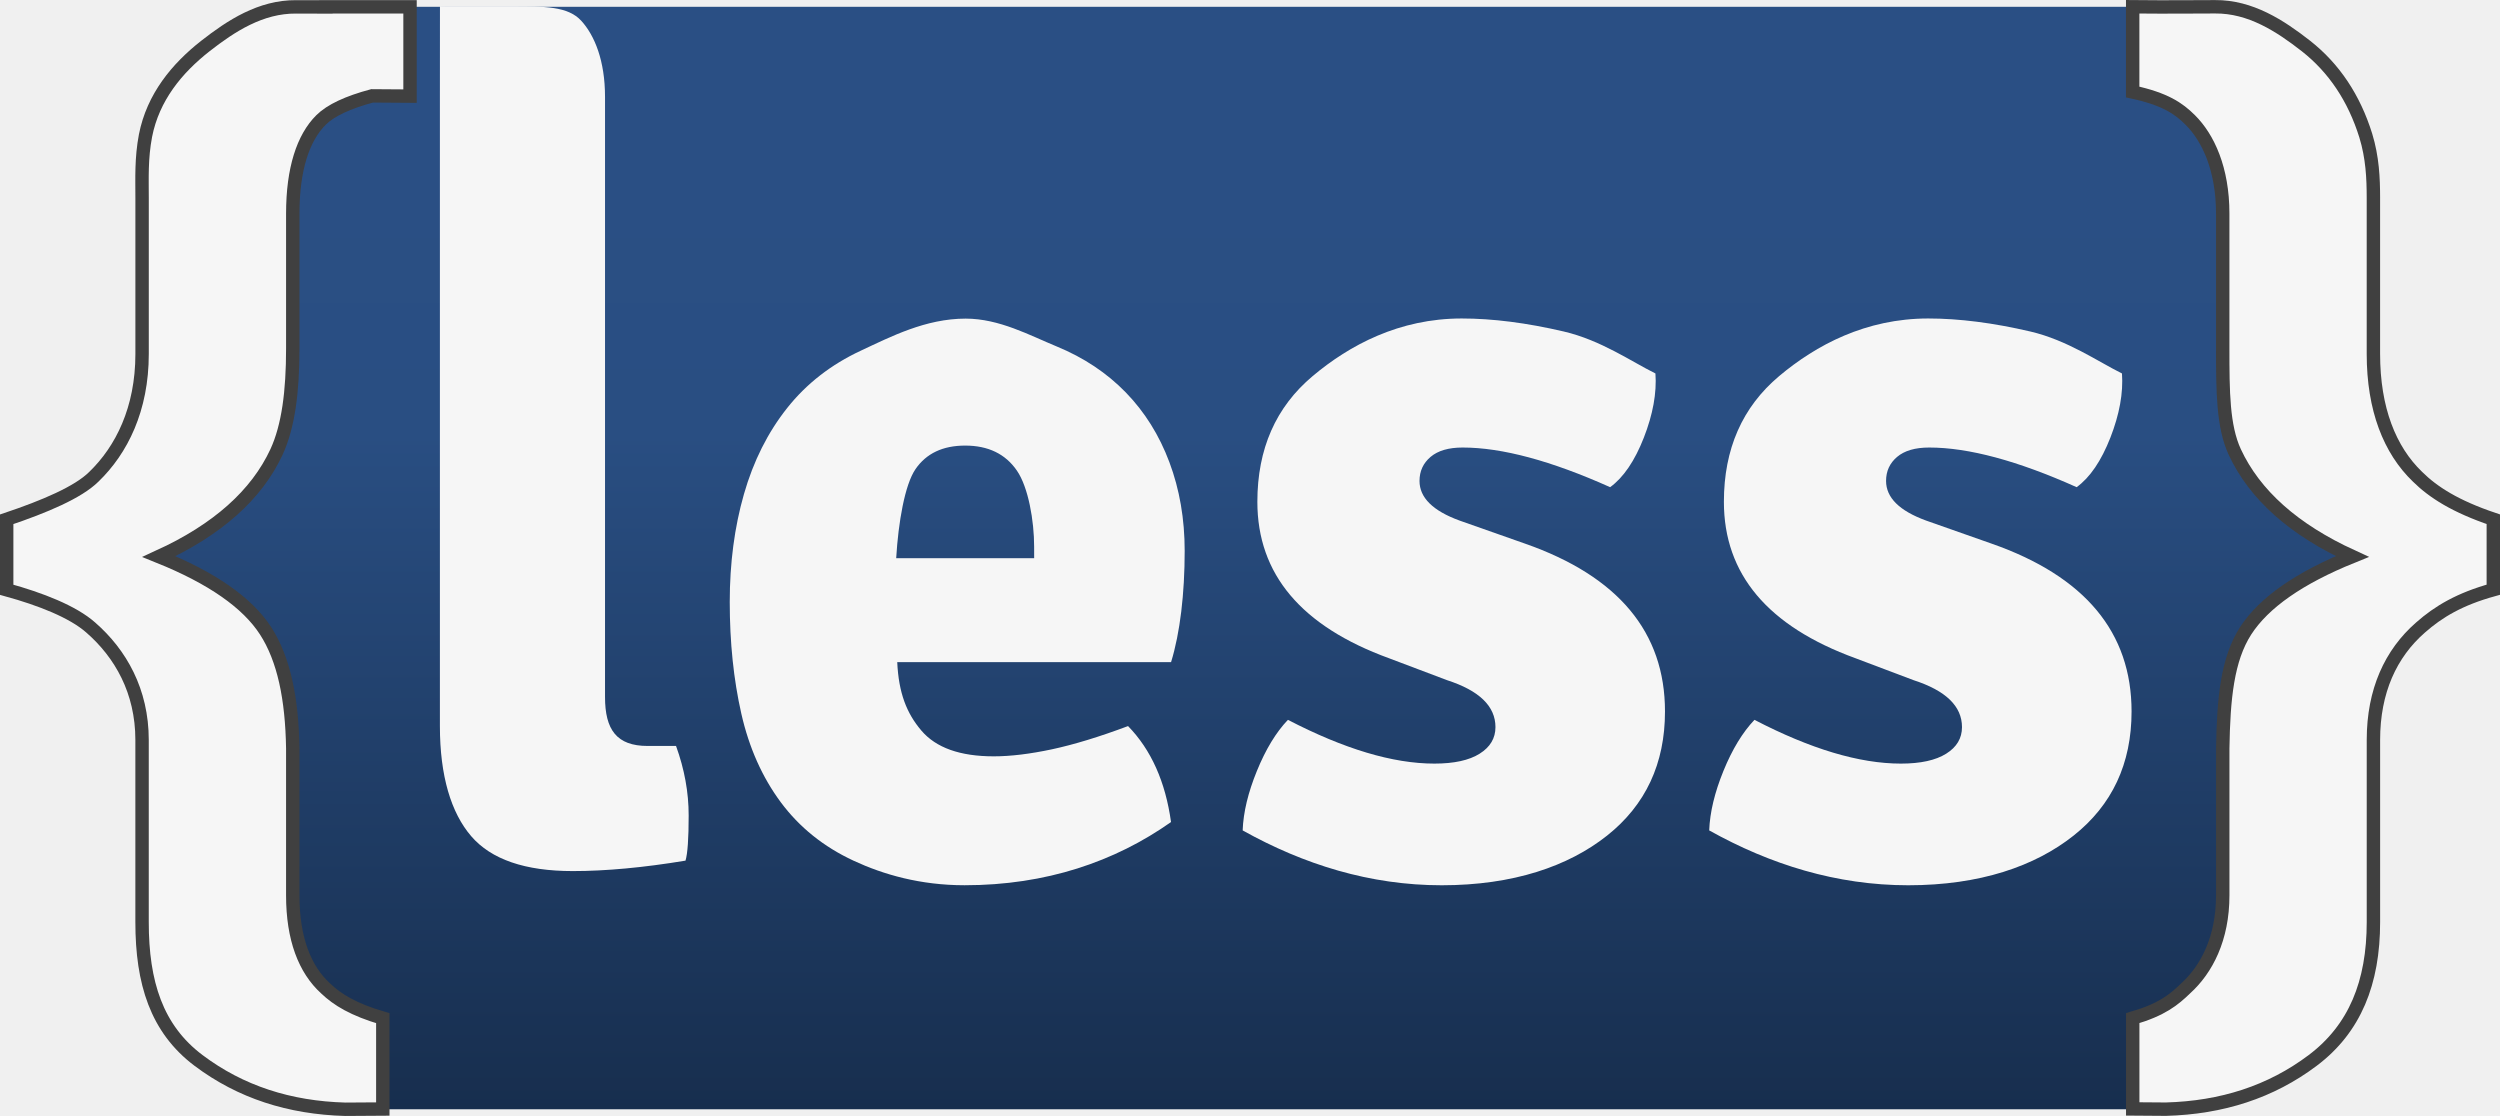
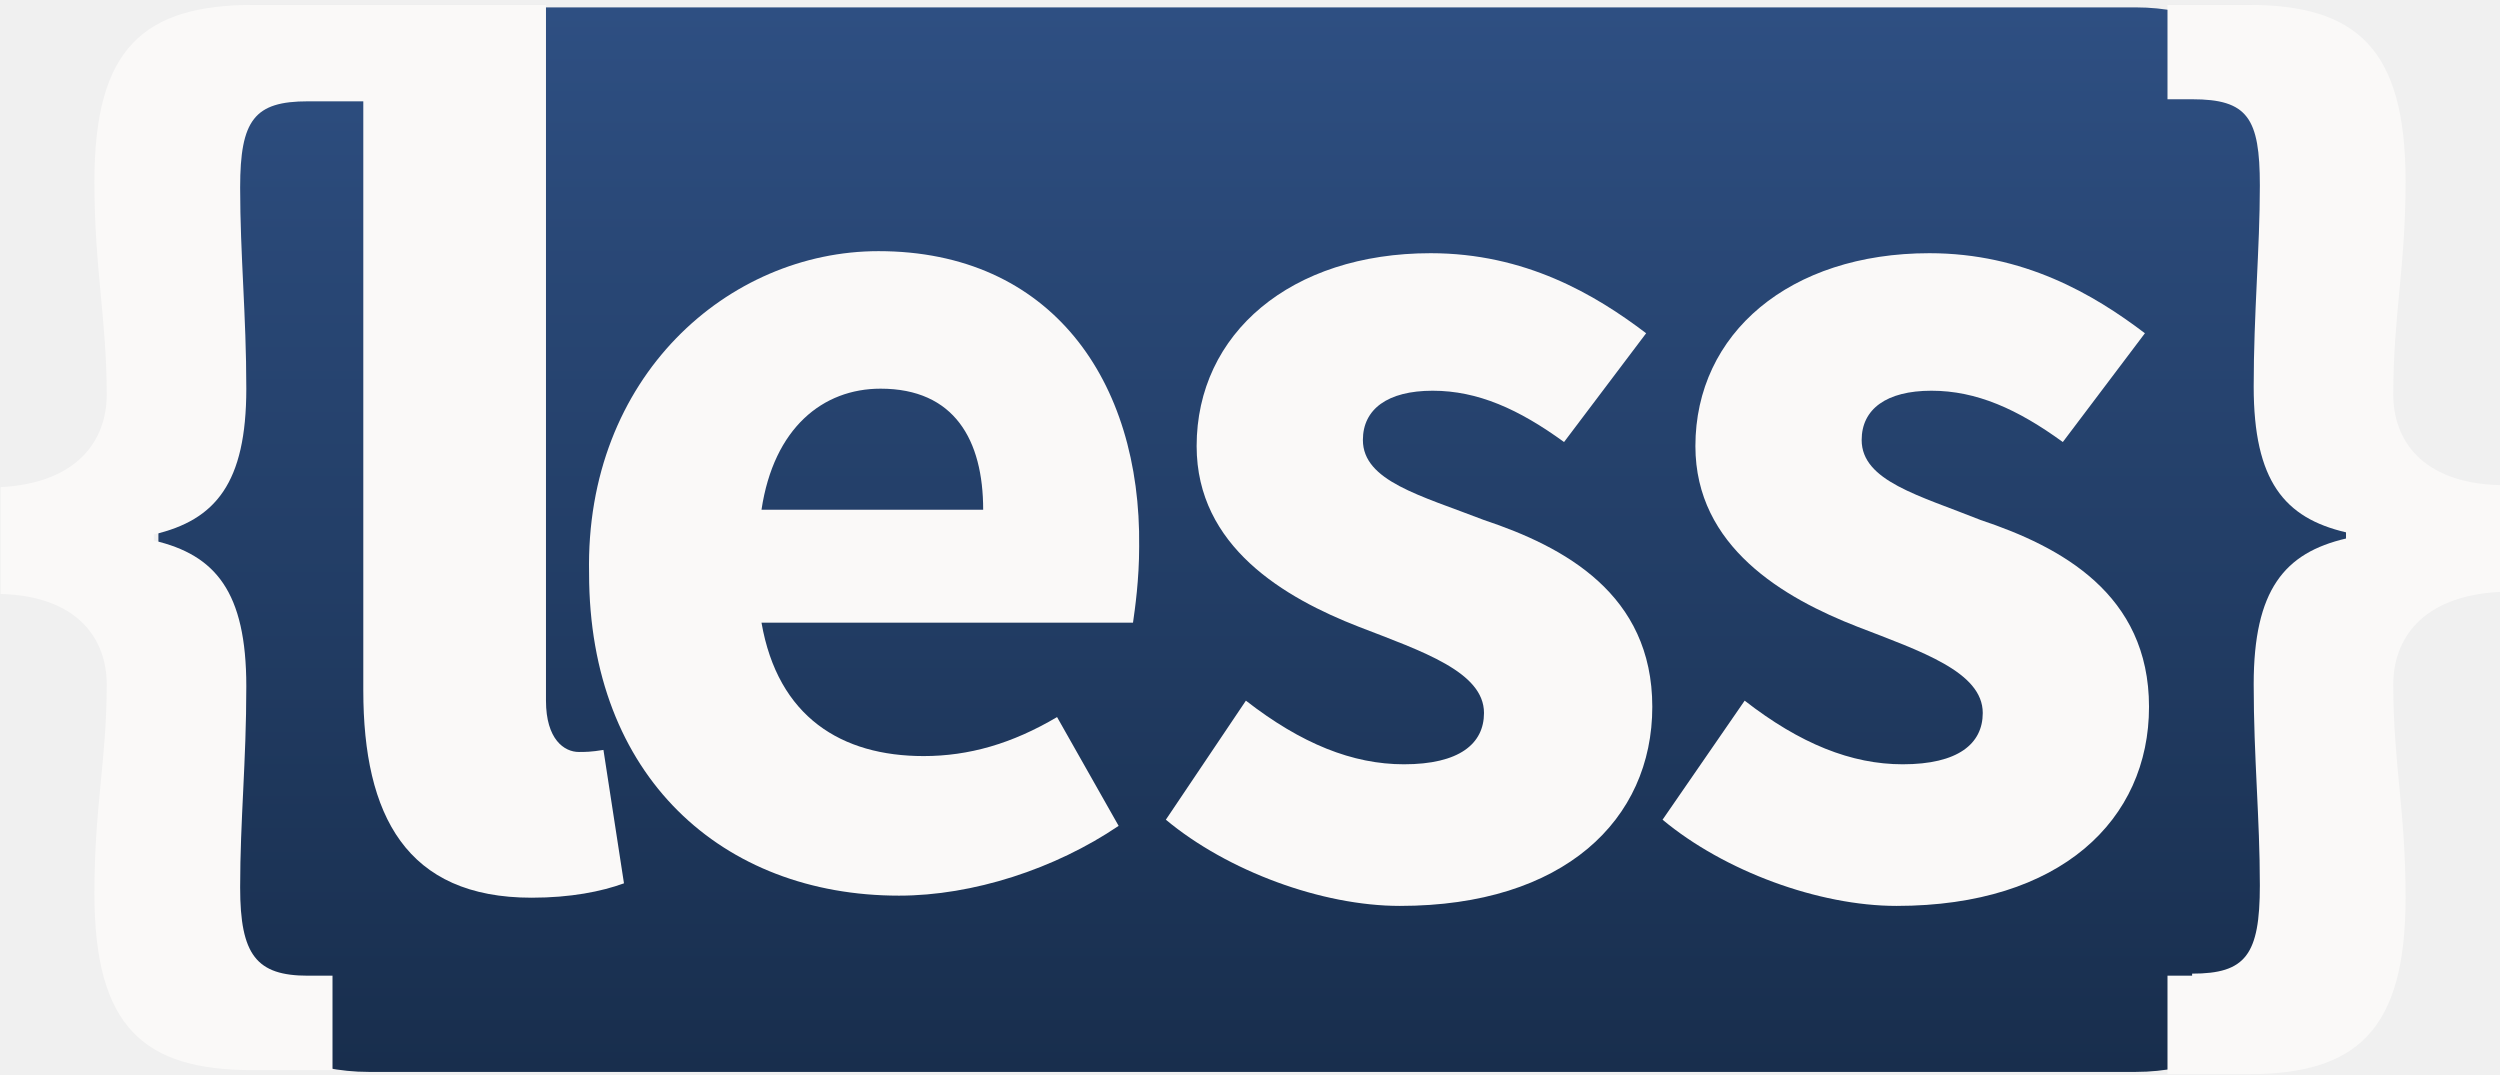
- <svg xmlns="http://www.w3.org/2000/svg" xmlns:xlink="http://www.w3.org/1999/xlink" version="1.1" width="961.062" height="429" id="svg3059">
-   <defs id="defs3061">
-     <linearGradient x1="464.315" y1="532.267" x2="464.315" y2="108.459" id="SVGID_1_" gradientUnits="userSpaceOnUse" gradientTransform="matrix(1,0,0,-1,0.14,777.638)">
-       <stop id="stop13" style="stop-color:#2a4f84;stop-opacity:1" offset="0.15" />
-       <stop id="stop15" style="stop-color:#294e82;stop-opacity:1" offset="0.388" />
-       <stop id="stop17" style="stop-color:#172e4e;stop-opacity:1" offset="1" />
+ <svg xmlns="http://www.w3.org/2000/svg" xmlns:xlink="http://www.w3.org/1999/xlink" width="256px" height="110px" viewBox="0 0 256 110" version="1.1">
+   <defs>
+     <linearGradient x1="50%" y1="0%" x2="50%" y2="100%" id="linearGradient-1">
+       <stop stop-color="#2E4F82" offset="0%" />
+       <stop stop-color="#182E4D" offset="100%" />
    </linearGradient>
-     <linearGradient x1="464.315" y1="532.267" x2="464.315" y2="108.459" id="linearGradient3057" xlink:href="#SVGID_1_" gradientUnits="userSpaceOnUse" gradientTransform="matrix(1,0,0,-1,-110.8195,852.7348)" />
+     <path id="path-2" d="M224.236,88.738 C224.236,100.302 214.548,109.763 202.707,109.763 L21.75,109.763 C9.909,109.763 0.221,100.302 0.221,88.738 L0.221,21.781 C0.221,10.218 9.909,0.756 21.75,0.756 L202.707,0.756 C214.548,0.756 224.236,10.218 224.236,21.781 L224.236,88.738" />
+     <path id="path-4" d="M-15.94,0.496 L240,0.496 L240,110 L-15.94,110" />
  </defs>
-   <g transform="translate(130.5312,-317.8438)" id="layer1">
-     <path d="m 778.763,662.534 c 0,44.958 -36.784,81.742 -81.742,81.742 H 9.971 C -34.987,744.276 -71.772,707.492 -71.772,662.534 V 402.21 c 0,-44.958 36.784,-81.742 81.742,-81.742 H 697.02 c 44.958,0 81.742,36.784 81.742,81.742 V 662.534 z" id="path19" style="fill:url(#linearGradient3057)" />
-     <path d="m 635.038,526.811 c 35.909,12.563 53.856,34.088 53.856,64.543 0,20.046 -7.443,35.957 -22.296,47.725 -14.838,11.776 -36.005,19.084 -63.557,19.084 -27.552,0 -53.037,-7.983 -76.51,-21.088 0.254,-6.95 2.091,-14.575 5.463,-22.852 3.372,-8.277 7.363,-14.853 11.936,-19.656 21.573,11.211 40.346,16.826 56.281,16.826 7.531,0 13.358,-1.264 17.414,-3.809 4.063,-2.536 6.083,-5.94 6.083,-10.217 0,-8.039 -6.226,-14.051 -18.638,-18.058 l -22.296,-8.421 c -33.73,-12.293 -50.596,-32.323 -50.596,-60.146 0,-20.316 7.085,-36.418 21.255,-48.33 14.17,-11.895 33.269,-22.137 57.283,-22.137 11.88,0 24.96,1.67 39.272,5.01 14.297,3.348 26.042,11.594 35.218,16.125 0.541,7.49 -0.962,15.712 -4.452,24.665 -3.515,8.961 -7.824,15.306 -12.969,19.052 -22.685,-10.162 -41.562,-15.243 -56.686,-15.243 -5.415,0 -9.494,1.201 -12.357,3.618 -2.831,2.41 -4.223,5.478 -4.223,9.224 0,6.417 5.121,11.49 15.386,15.235 l 25.133,8.85 z" id="path21" style="fill:#f6f6f6" />
-     <path d="m 455.683,526.811 c 35.909,12.563 53.848,34.088 53.848,64.543 0,20.046 -7.443,35.957 -22.272,47.725 -14.853,11.776 -36.028,19.084 -63.572,19.084 -27.528,0 -53.045,-7.983 -76.51,-21.088 0.254,-6.95 2.091,-14.575 5.47,-22.852 3.372,-8.277 7.347,-14.853 11.936,-19.656 21.597,11.211 40.362,16.826 56.289,16.826 7.538,0 13.366,-1.264 17.406,-3.809 4.048,-2.536 6.083,-5.94 6.083,-10.217 0,-8.039 -6.226,-14.051 -18.638,-18.058 l -22.281,-8.421 c -33.738,-12.293 -50.611,-32.323 -50.611,-60.146 0,-20.316 7.085,-36.418 21.27,-48.33 14.162,-11.895 33.253,-22.137 57.267,-22.137 11.872,0 24.984,1.67 39.265,5.01 14.313,3.348 26.042,11.594 35.225,16.125 0.541,7.49 -0.962,15.712 -4.452,24.665 -3.507,8.961 -7.824,15.306 -12.961,19.052 -22.694,-10.162 -41.571,-15.243 -56.702,-15.243 -5.407,0 -9.502,1.201 -12.349,3.618 -2.823,2.41 -4.23,5.478 -4.23,9.224 0,6.417 5.128,11.49 15.394,15.235 l 25.125,8.85 z" id="path23" style="fill:#f6f6f6" />
-     <path d="m 324.889,529.641 c 0,-12.293 -1.956,-23.656 -5.868,-34.089 -3.904,-10.432 -9.51,-19.378 -16.794,-26.868 -7.292,-7.49 -16.126,-13.367 -26.511,-17.645 -10.401,-4.27 -22.074,-10.711 -35.027,-10.711 -15.387,0 -28.816,6.966 -40.282,12.317 -11.466,5.344 -20.913,12.691 -28.332,22.05 -7.435,9.366 -12.969,20.388 -16.611,33.086 -3.642,12.699 -5.463,26.534 -5.463,41.499 0,15.49 1.479,29.818 4.453,42.914 2.966,13.08 8.03,24.435 15.18,34.073 7.156,9.621 16.467,17.104 27.941,22.439 11.474,5.344 25.715,9.447 42.716,9.447 31.305,0 57.752,-9.065 79.348,-24.292 -2.139,-15.49 -7.657,-27.807 -16.523,-36.896 -11.029,4.142 -20.786,7.108 -29.246,8.93 -8.468,1.798 -15.935,2.704 -22.383,2.704 -12.906,0 -22.193,-3.284 -27.83,-9.915 -5.631,-6.608 -8.72,-14.424 -9.267,-26.296 h 105.265 c 3.477,-11.243 5.234,-26.438 5.234,-42.747 z m -110.9,2.776 c 0.802,-13.645 3.292,-28.244 7.435,-34.255 4.151,-6.019 10.504,-9.025 19.083,-9.025 8.835,0 15.466,3.197 19.879,9.614 4.422,6.417 6.631,19.346 6.631,29.237 l 0.008,4.429 h -53.036 l 0,0 z" id="path25" style="fill:#f6f6f6" />
-     <path d="m 799.955,559.094 c -11.442,9.995 -18.082,24.379 -18.082,43.185 v 70.037 c 0,23.282 -7.157,40.99 -23.322,53.164 -16.15,12.158 -34.979,18.177 -56.472,18.757 l -12.738,-0.096 v -34.899 c 11.228,-3.276 15.839,-7.084 20.308,-11.41 8.095,-7.315 14.297,-19.219 14.297,-35.75 v -56.543 c 0.302,-19.219 1.781,-34.279 8.778,-45.157 7.022,-10.878 20.69,-20.388 41.006,-28.602 -22.439,-10.273 -37.508,-23.688 -45.189,-40.235 -4.516,-9.828 -4.604,-23.091 -4.604,-39.774 v -51.852 c 0,-17.128 -5.606,-29.126 -12.5,-35.973 -4.484,-4.469 -9.701,-8.039 -22.113,-10.734 v -32.761 c 15.18,0.159 22.845,-0.015 31.687,0 13.613,-0.111 25.016,7.332 34.939,15.084 10.807,8.5 18.487,19.991 22.988,34.454 2.56,8.357 2.926,16.341 2.926,23.942 v 59.971 c 0,21.182 6.258,36.927 16.953,47.208 6.028,5.964 14.536,11.418 29.143,16.341 v 27.091 c -12.944,3.579 -21.071,8.429 -28.005,14.552 z" id="path27" style="fill:#f6f6f6;stroke:#404040;stroke-width:5.151;stroke-miterlimit:10" />
-     <path d="m -5.245,320.469 v 0.047 c -4.349,-0.024 -8.286,-0.04 -11.434,-0.032 -13.621,-0.119 -25.023,7.324 -34.938,15.084 -10.822,8.5 -20.085,19.593 -22.987,34.454 -1.654,8.715 -1.304,16.332 -1.304,23.942 v 59.971 c 0,21.175 -7.88,36.911 -18.567,47.209 -6.02,5.963 -18.87,11.409 -33.485,16.331 v 27.09 c 12.953,3.571 25.422,8.405 32.339,14.544 11.45,10.003 19.703,24.396 19.703,43.2 v 70.037 c 0,23.267 5.551,40.991 21.7,53.148 16.15,12.15 34.971,18.193 56.464,18.781 l 14.384,-0.096 v -34.923 c -11.22,-3.284 -17.453,-7.093 -21.946,-11.403 -8.087,-7.324 -12.667,-19.219 -12.667,-35.742 v -56.551 c -0.31,-19.234 -3.411,-34.279 -10.416,-45.165 -7.005,-10.862 -20.674,-20.388 -41.014,-28.594 22.448,-10.281 37.508,-23.688 45.189,-40.227 4.525,-9.836 6.242,-23.099 6.242,-39.781 v -51.852 c 0,-17.128 3.975,-29.126 10.862,-35.98 3.737,-3.721 10.384,-6.783 19.617,-9.263 l 14.599,0.102 c 0,-12.566 0,-20.432 0,-34.334 h -32.339 v 0.003 h -0.002 z" id="path29" style="fill:#f6f6f6;stroke:#404040;stroke-width:5.151;stroke-miterlimit:10" />
-     <path d="m 129.352,604.608 h -10.933 c -11.887,0 -16.364,-6.25 -16.364,-18.805 V 355.058 c 0,-13.875 -4.007,-23.616 -9.137,-29.229 -5.129,-5.598 -14.034,-5.542 -26.717,-5.542 h -24.69 l -2.91,-0.056 v 0.238 l -0.024,34.343 V 596.968 c 0,19.258 4.326,33.349 12.022,42.318 7.705,8.953 20.722,13.422 39.074,13.422 12.691,0 27.131,-1.336 43.32,-4.016 0.811,-2.704 1.217,-8.492 1.217,-17.374 0,-8.906 -1.621,-17.788 -4.858,-26.71 z" id="path31" style="fill:#f6f6f6" />
+   <g stroke="none" stroke-width="1" fill="none" fill-rule="evenodd">
+     <g transform="translate(16, 0)">
+       <mask id="mask-3" fill="white">
+         <use xlink:href="#path-2" />
+       </mask>
+       <use fill="url(#linearGradient-1)" xlink:href="#path-2" />
+       <mask id="mask-5" fill="white">
+         <use xlink:href="#path-4" />
+       </mask>
+       <use xlink:href="#path-4" />
+       <path d="M229.071,40.43 C229.071,32.233 230.332,27.399 230.332,18.572 C230.332,4.91 225.287,0.496 214.148,0.496 L205.951,0.496 L205.951,10.164 L208.473,10.164 C214.148,10.164 215.409,12.056 215.409,18.992 C215.409,25.507 214.778,32.023 214.778,39.59 C214.778,49.258 217.931,53.041 224.236,54.512 L224.236,55.143 C217.931,56.614 214.778,60.398 214.778,70.066 C214.778,77.632 215.409,83.728 215.409,90.664 C215.409,97.81 213.938,99.701 208.473,99.701 L208.473,99.911 L205.951,99.911 L205.951,110 L214.148,110 C225.287,110 230.332,105.586 230.332,91.925 C230.332,82.887 229.071,78.263 229.071,70.066 C229.071,65.652 231.803,61.028 240,60.608 L240,49.678 C231.803,49.468 229.071,44.844 229.071,40.43" fill="#FAF9F8" mask="url(#mask-5)" />
+       <path d="M135.961,53.251 C129.445,50.729 123.56,49.258 123.56,45.054 C123.56,41.902 126.082,40.01 130.706,40.01 C135.33,40.01 139.534,41.902 144.158,45.265 L152.565,34.125 C147.31,30.132 140.164,25.928 130.496,25.928 C116.204,25.928 106.535,34.125 106.535,45.685 C106.535,55.984 115.573,61.238 123.14,64.181 C129.655,66.703 135.961,68.805 135.961,73.008 C135.961,76.161 133.438,78.263 127.764,78.263 C122.509,78.263 117.255,76.161 111.58,71.747 L103.383,83.938 C109.688,89.192 119.356,92.765 127.343,92.765 C144.158,92.765 153.195,83.938 153.195,72.378 C153.195,60.818 144.158,55.984 135.961,53.251" fill="#FAF9F8" mask="url(#mask-5)" />
+       <path d="M186.824,53.251 C180.519,50.729 174.634,49.258 174.634,45.054 C174.634,41.902 177.156,40.01 181.78,40.01 C186.404,40.01 190.608,41.902 195.232,45.265 L203.639,34.125 C198.384,30.132 191.238,25.928 181.57,25.928 C167.277,25.928 157.609,34.125 157.609,45.685 C157.609,55.984 166.647,61.238 174.213,64.181 C180.729,66.703 187.034,68.805 187.034,73.008 C187.034,76.161 184.512,78.263 178.837,78.263 C173.583,78.263 168.328,76.161 162.654,71.747 L154.246,83.938 C160.552,89.192 170.22,92.765 178.207,92.765 C195.021,92.765 204.059,83.938 204.059,72.378 C204.059,60.818 195.021,55.984 186.824,53.251" fill="#FAF9F8" mask="url(#mask-5)" />
+       <path d="M61.977,52.2 C63.238,43.793 68.282,39.8 74.167,39.8 C81.734,39.8 84.677,45.054 84.677,52.2 L61.977,52.2 L61.977,52.2 Z M100.65,55.984 C100.86,38.959 91.612,25.718 73.957,25.718 C58.614,25.718 43.902,38.539 44.322,58.716 C44.322,79.524 57.984,91.714 76.059,91.714 C83.626,91.714 92.033,88.982 98.548,84.568 L92.243,73.429 C87.619,76.161 83.205,77.422 78.581,77.422 C70.174,77.422 63.658,73.429 61.977,63.76 L100.02,63.76 C100.23,62.289 100.65,59.347 100.65,55.984 L100.65,55.984 Z" fill="#FAF9F8" mask="url(#mask-5)" />
+       <path d="M43.271,77.002 C41.8,77.002 39.908,75.741 39.908,71.747 L39.908,0.496 L10.062,0.496 C-1.287,0.496 -6.332,4.91 -6.332,18.572 C-6.332,27.609 -5.071,32.654 -5.071,40.43 C-5.071,44.844 -7.803,49.468 -16,49.888 L-16,60.818 C-7.803,61.028 -5.071,65.652 -5.071,70.066 C-5.071,77.843 -6.332,82.466 -6.332,91.504 C-6.332,105.166 -1.287,109.58 9.852,109.58 L18.049,109.58 L18.049,99.911 L15.527,99.911 C10.273,99.911 8.591,97.81 8.591,90.874 C8.591,83.938 9.222,78.053 9.222,70.276 C9.222,60.608 6.069,56.824 -0.237,55.353 L-0.237,54.723 C6.069,53.251 9.222,49.468 9.222,39.8 C9.222,32.233 8.591,26.138 8.591,19.202 C8.591,12.266 10.062,10.375 15.527,10.375 L21.202,10.375 L21.202,70.696 C21.202,83.517 25.616,91.925 38.437,91.925 C42.43,91.925 45.583,91.294 47.895,90.453 L45.793,76.792 C44.532,77.002 43.902,77.002 43.271,77.002" fill="#FAF9F8" mask="url(#mask-5)" />
+     </g>
  </g>
</svg>
